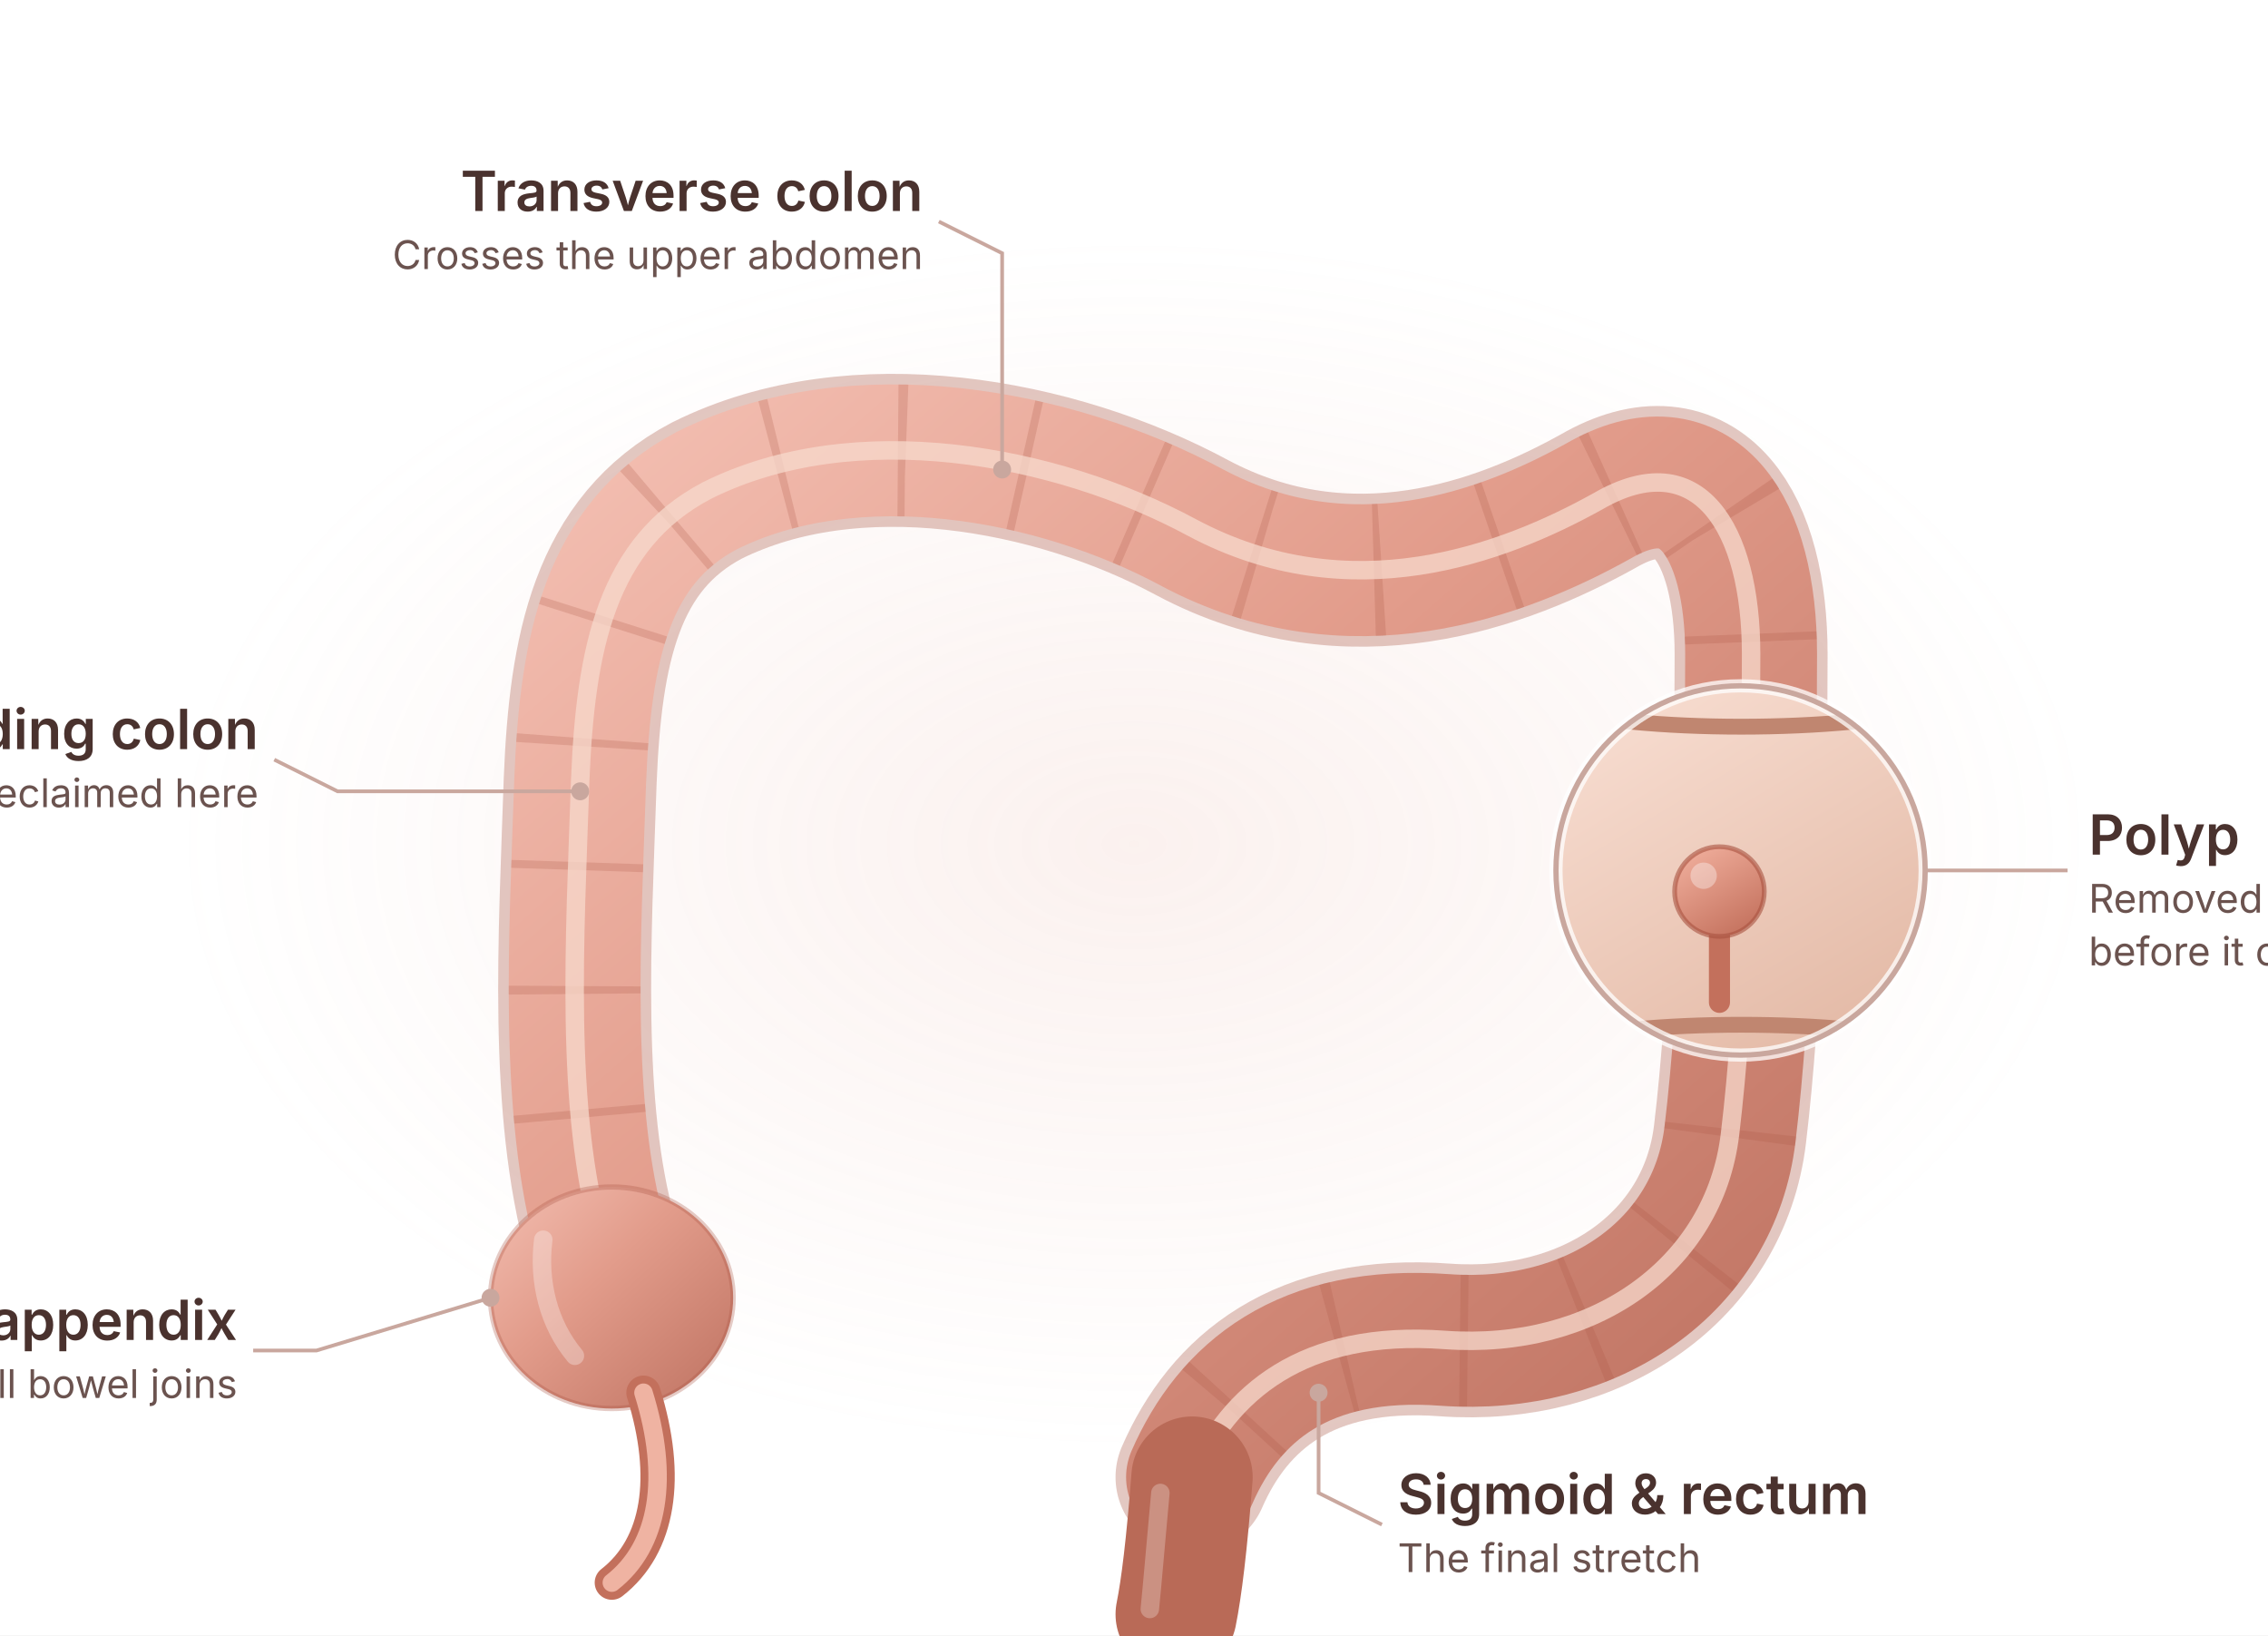
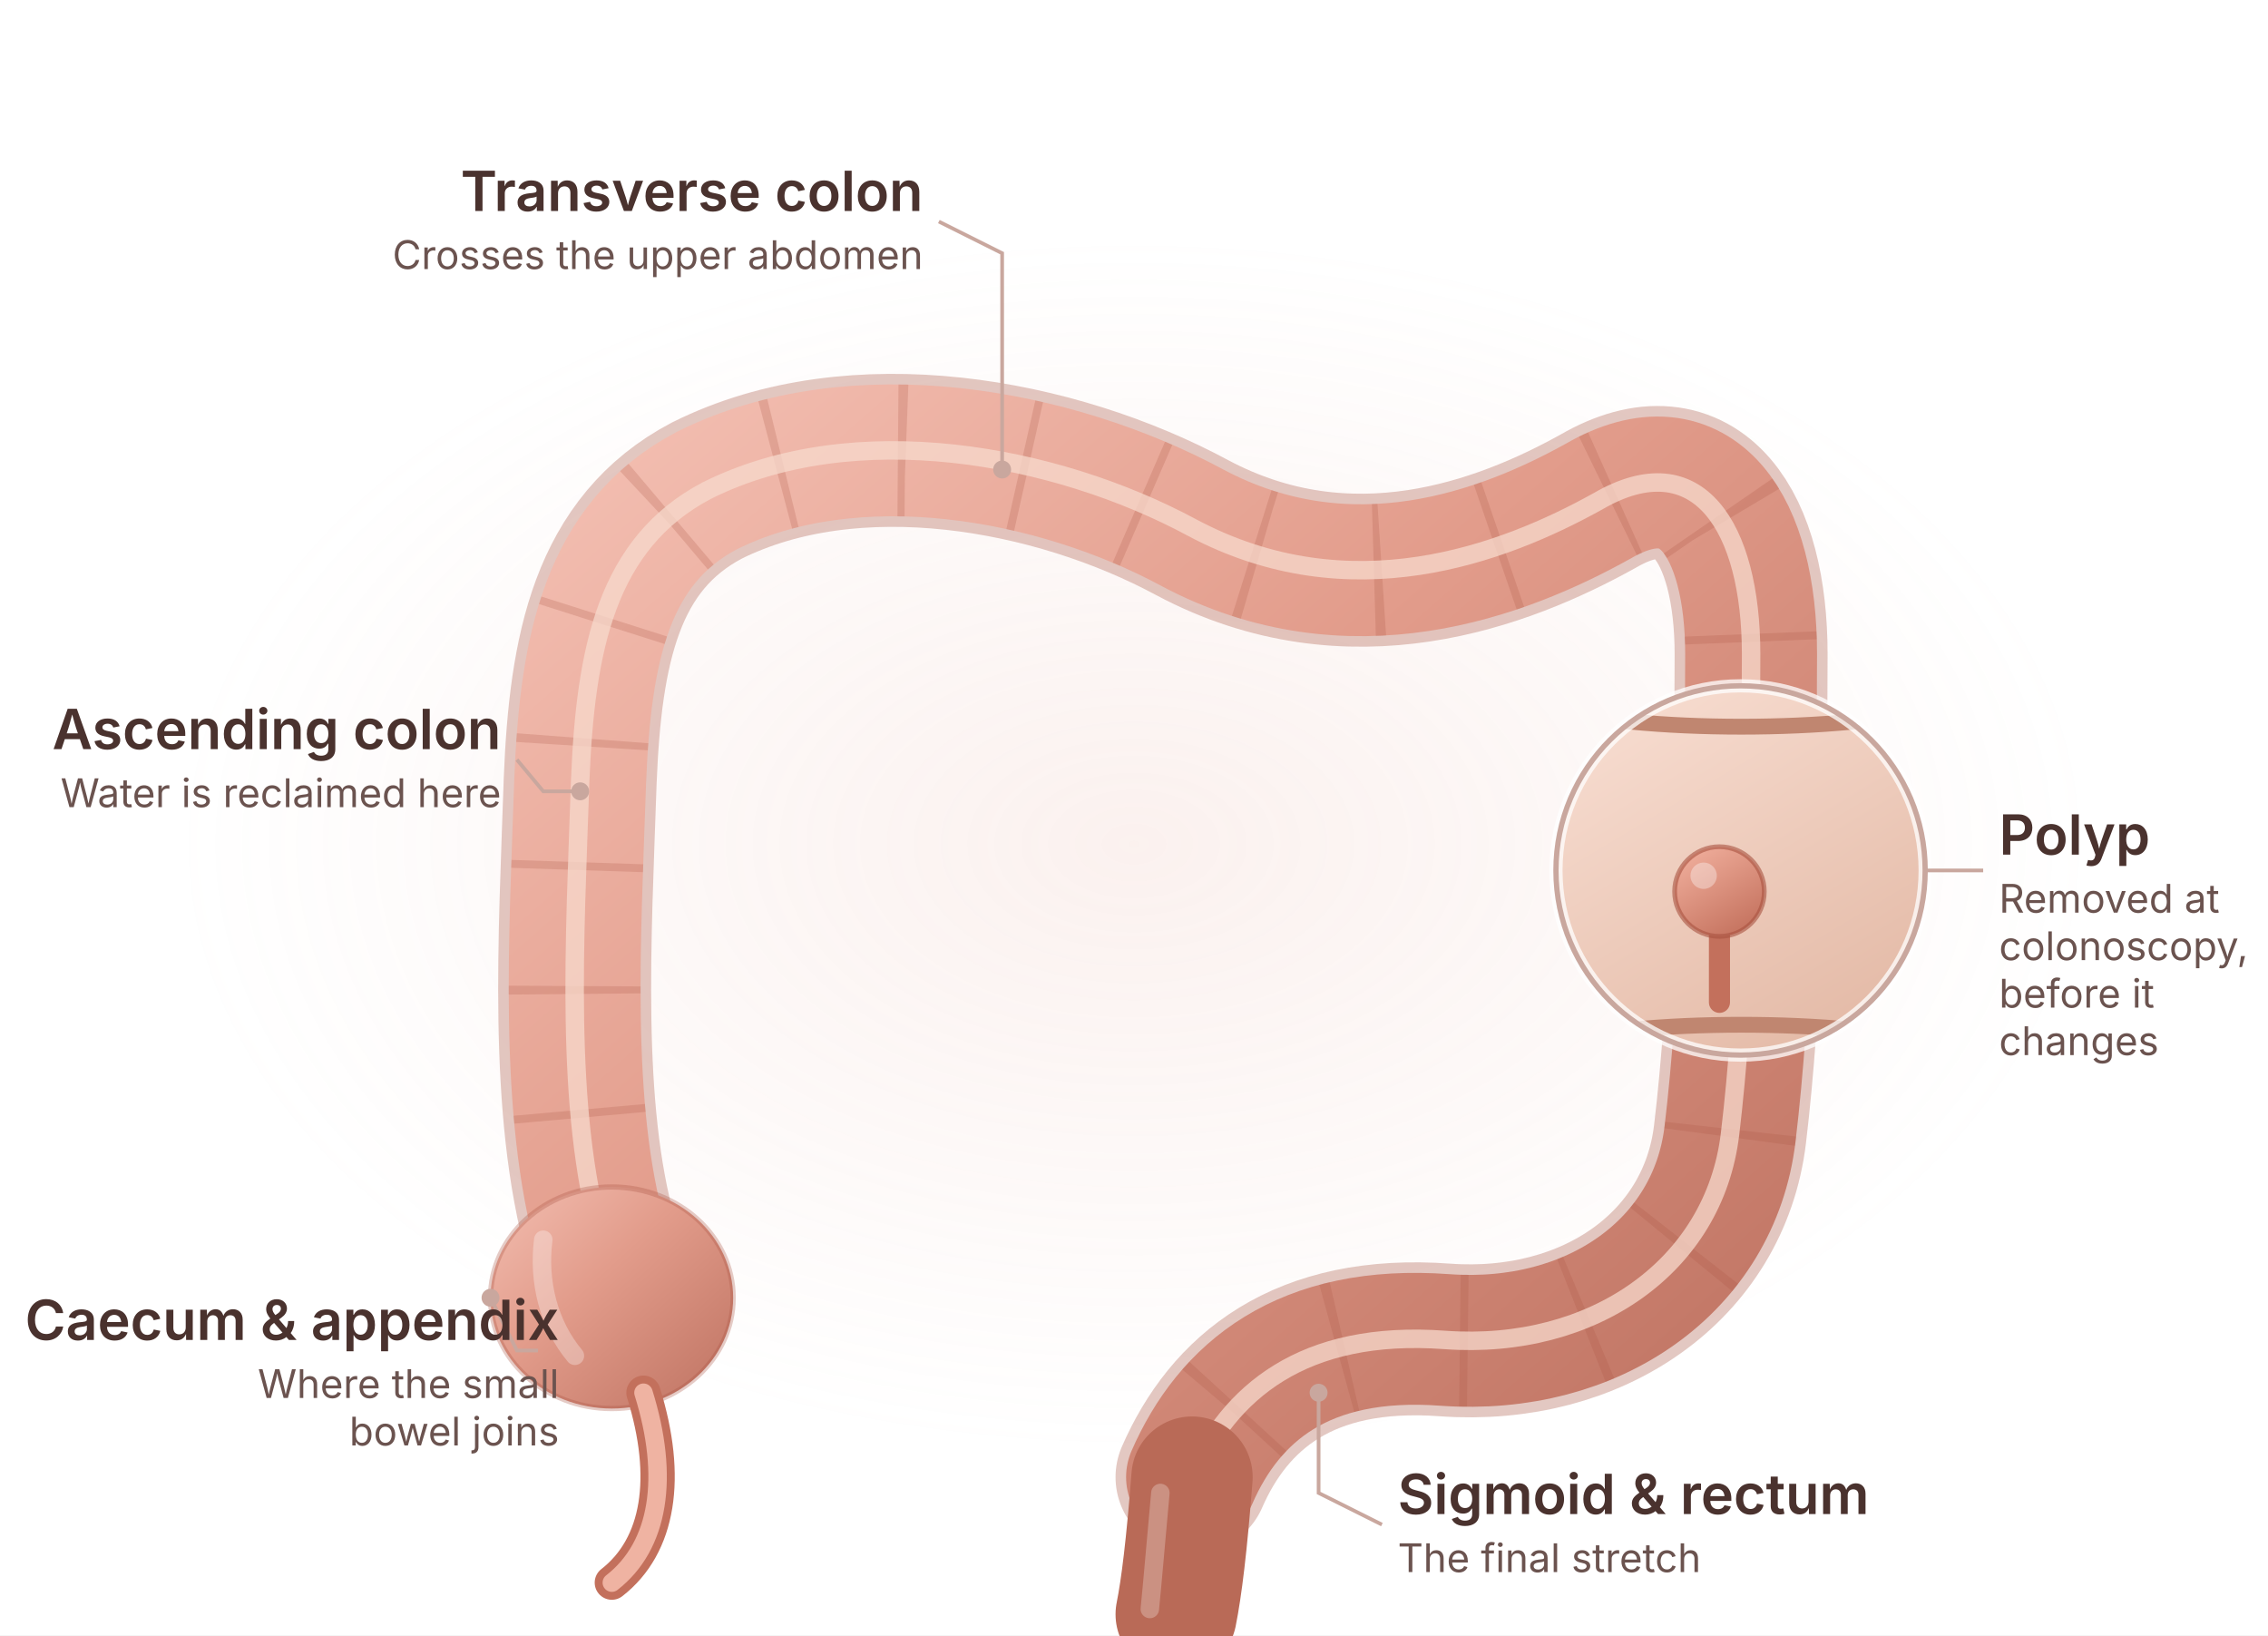
<svg xmlns="http://www.w3.org/2000/svg" viewBox="0 0 860 620" width="860" height="620" role="img" aria-labelledby="colTitle colDesc">
  <defs>
    <linearGradient id="colTube" x1="0" y1="0" x2="1" y2="1">
      <stop offset="0" stop-color="#F3BEB1" />
      <stop offset="0.42" stop-color="#E29C8B" />
      <stop offset="1" stop-color="#BE7261" />
    </linearGradient>
    <linearGradient id="colLumen" x1="0.2" y1="0" x2="0.8" y2="1">
      <stop offset="0" stop-color="#F8DED2" />
      <stop offset="1" stop-color="#E2B7A3" />
    </linearGradient>
    <linearGradient id="polyp" x1="0.2" y1="0" x2="0.8" y2="1">
      <stop offset="0" stop-color="#F0AE9C" />
      <stop offset="1" stop-color="#C3705C" />
    </linearGradient>
    <radialGradient id="colGlow" cx="0.5" cy="0.5" r="0.5">
      <stop offset="0" stop-color="#E29C8B" stop-opacity="0.14" />
      <stop offset="1" stop-color="#E29C8B" stop-opacity="0" />
    </radialGradient>
  </defs>
  <rect width="860" height="620" fill="#ffffff" />
  <ellipse cx="430" cy="320" rx="360" ry="230" fill="url(#colGlow)" />
  <g fill="none" stroke-linecap="round">
    <path id="colonPath" d="M228 470 C214 420 218 356 220 296              C222 246 230 206 268 186              C324 158 400 172 452 200              C512 232 570 210 606 190              C644 168 664 200 664 248              C664 312 662 380 656 430              C650 480 604 512 548 508              C494 504 466 528 452 560" stroke="#A85340" stroke-width="58" stroke-opacity="0.32" />
    <path d="M228 470 C214 420 218 356 220 296              C222 246 230 206 268 186              C324 158 400 172 452 200              C512 232 570 210 606 190              C644 168 664 200 664 248              C664 312 662 380 656 430              C650 480 604 512 548 508              C494 504 466 528 452 560" stroke="url(#colTube)" stroke-width="50" />
    <path d="M228 470 C214 420 218 356 220 296              C222 246 230 206 268 186              C324 158 400 172 452 200              C512 232 570 210 606 190              C644 168 664 200 664 248              C664 312 662 380 656 430              C650 480 604 512 548 508              C494 504 466 528 452 560" stroke="#A85340" stroke-width="50" stroke-opacity="0.22" stroke-dasharray="3 44" stroke-linecap="butt" />
    <path d="M228 470 C214 420 218 356 220 296              C222 246 230 206 268 186              C324 158 400 172 452 200              C512 232 570 210 606 190              C644 168 664 200 664 248              C664 312 662 380 656 430              C650 480 604 512 548 508              C494 504 466 528 452 560" stroke="#F6D9CC" stroke-width="7" stroke-opacity="0.75" />
  </g>
  <ellipse cx="232" cy="492" rx="46" ry="42" fill="url(#colTube)" stroke="#A85340" stroke-width="2" stroke-opacity="0.3" />
  <path d="M206 470 C204 486 208 502 218 514" fill="none" stroke="#ffffff" stroke-width="7" stroke-linecap="round" opacity="0.3" />
  <path d="M244 528 C254 560 250 586 232 600" fill="none" stroke="#C3705C" stroke-width="13" stroke-linecap="round" />
  <path d="M244 528 C254 560 250 586 232 600" fill="none" stroke="#EFB3A2" stroke-width="7" stroke-linecap="round" />
  <path d="M452 560 C450 586 448 602 446 612" fill="none" stroke="#B96A57" stroke-width="46" stroke-linecap="round" />
  <path d="M440 566 C438 588 437 600 436 610" fill="none" stroke="#ffffff" stroke-width="7" stroke-linecap="round" opacity="0.26" />
  <g>
    <clipPath id="colCut">
      <circle cx="660" cy="330" r="70" />
    </clipPath>
    <g clip-path="url(#colCut)">
      <rect x="586" y="256" width="150" height="150" fill="url(#colLumen)" />
      <path d="M586 268 C620 278 700 278 736 268" fill="none" stroke="#C08670" stroke-width="6" />
      <path d="M586 396 C620 386 700 386 736 396" fill="none" stroke="#C08670" stroke-width="6" />
      <path d="M652 380 L652 350" stroke="#C3705C" stroke-width="8" stroke-linecap="round" />
      <circle cx="652" cy="338" r="17" fill="url(#polyp)" stroke="#A85340" stroke-width="1.8" stroke-opacity="0.6" />
      <circle cx="646" cy="332" r="5" fill="#ffffff" opacity="0.35" />
    </g>
    <circle cx="660" cy="330" r="70" fill="none" stroke="#ffffff" stroke-width="5" opacity="0.75" />
    <circle cx="660" cy="330" r="70" fill="none" stroke="#C9A79E" stroke-width="2" />
  </g>
  <g font-family="Inter, 'Segoe UI', sans-serif" fill="#6B534F">
    <g stroke="#C9A79E" stroke-width="1.4" fill="none">
-       <path d="M220 300 L128 300 L104 288" />
+       <path d="M220 300 L206 300 L196 288" />
      <path d="M380 178 L380 96 L356 84" />
-       <path d="M186 492 L120 512 L96 512" />
+       <path d="M186 492 L196 512 L204 512" />
      <path d="M500 528 L500 566 L524 578" />
-       <path d="M730 330 L784 330" />
+       <path d="M730 330 L752 330" />
    </g>
    <g fill="#C9A79E">
      <circle cx="220" cy="300" r="3.4" />
      <circle cx="380" cy="178" r="3.4" />
      <circle cx="186" cy="492" r="3.4" />
      <circle cx="500" cy="528" r="3.4" />
    </g>
-     <text x="98" y="284" font-size="21" font-weight="600" fill="#4A322E" text-anchor="end">Ascending colon</text>
-     <text x="98" y="306" font-size="15" text-anchor="end">Water is reclaimed here</text>
+     <text x="190" y="284" font-size="21" font-weight="600" fill="#4A322E" text-anchor="end">Ascending colon</text>
+     <text x="190" y="306" font-size="15" text-anchor="end">Water is reclaimed here</text>
    <text x="350" y="80" font-size="21" font-weight="600" fill="#4A322E" text-anchor="end">Transverse colon</text>
    <text x="350" y="102" font-size="15" text-anchor="end">Crosses the upper abdomen</text>
-     <text x="90" y="508" font-size="21" font-weight="600" fill="#4A322E" text-anchor="end">Caecum &amp; appendix</text>
-     <text x="90" y="530" font-size="15" text-anchor="end">Where the small bowel joins</text>
+     <text x="212" y="508" font-size="21" font-weight="600" fill="#4A322E" text-anchor="end">Caecum &amp; appendix</text>
+     <text x="212" y="530" font-size="15" text-anchor="end">Where the small</text>
+     <text x="212" y="548" font-size="15" text-anchor="end">bowel joins</text>
    <text x="530" y="574" font-size="21" font-weight="600" fill="#4A322E">Sigmoid &amp; rectum</text>
    <text x="530" y="596" font-size="15">The final stretch</text>
-     <text x="792" y="324" font-size="21" font-weight="600" fill="#4A322E">Polyp</text>
-     <text x="792" y="346" font-size="15">Removed at colonoscopy,</text>
-     <text x="792" y="366" font-size="15">before it can ever change</text>
+     <text x="758" y="324" font-size="21" font-weight="600" fill="#4A322E">Polyp</text>
+     <text x="758" y="346" font-size="15">Removed at</text>
+     <text x="758" y="364" font-size="15">colonoscopy,</text>
+     <text x="758" y="382" font-size="15">before it</text>
+     <text x="758" y="400" font-size="15">changes</text>
  </g>
</svg>
